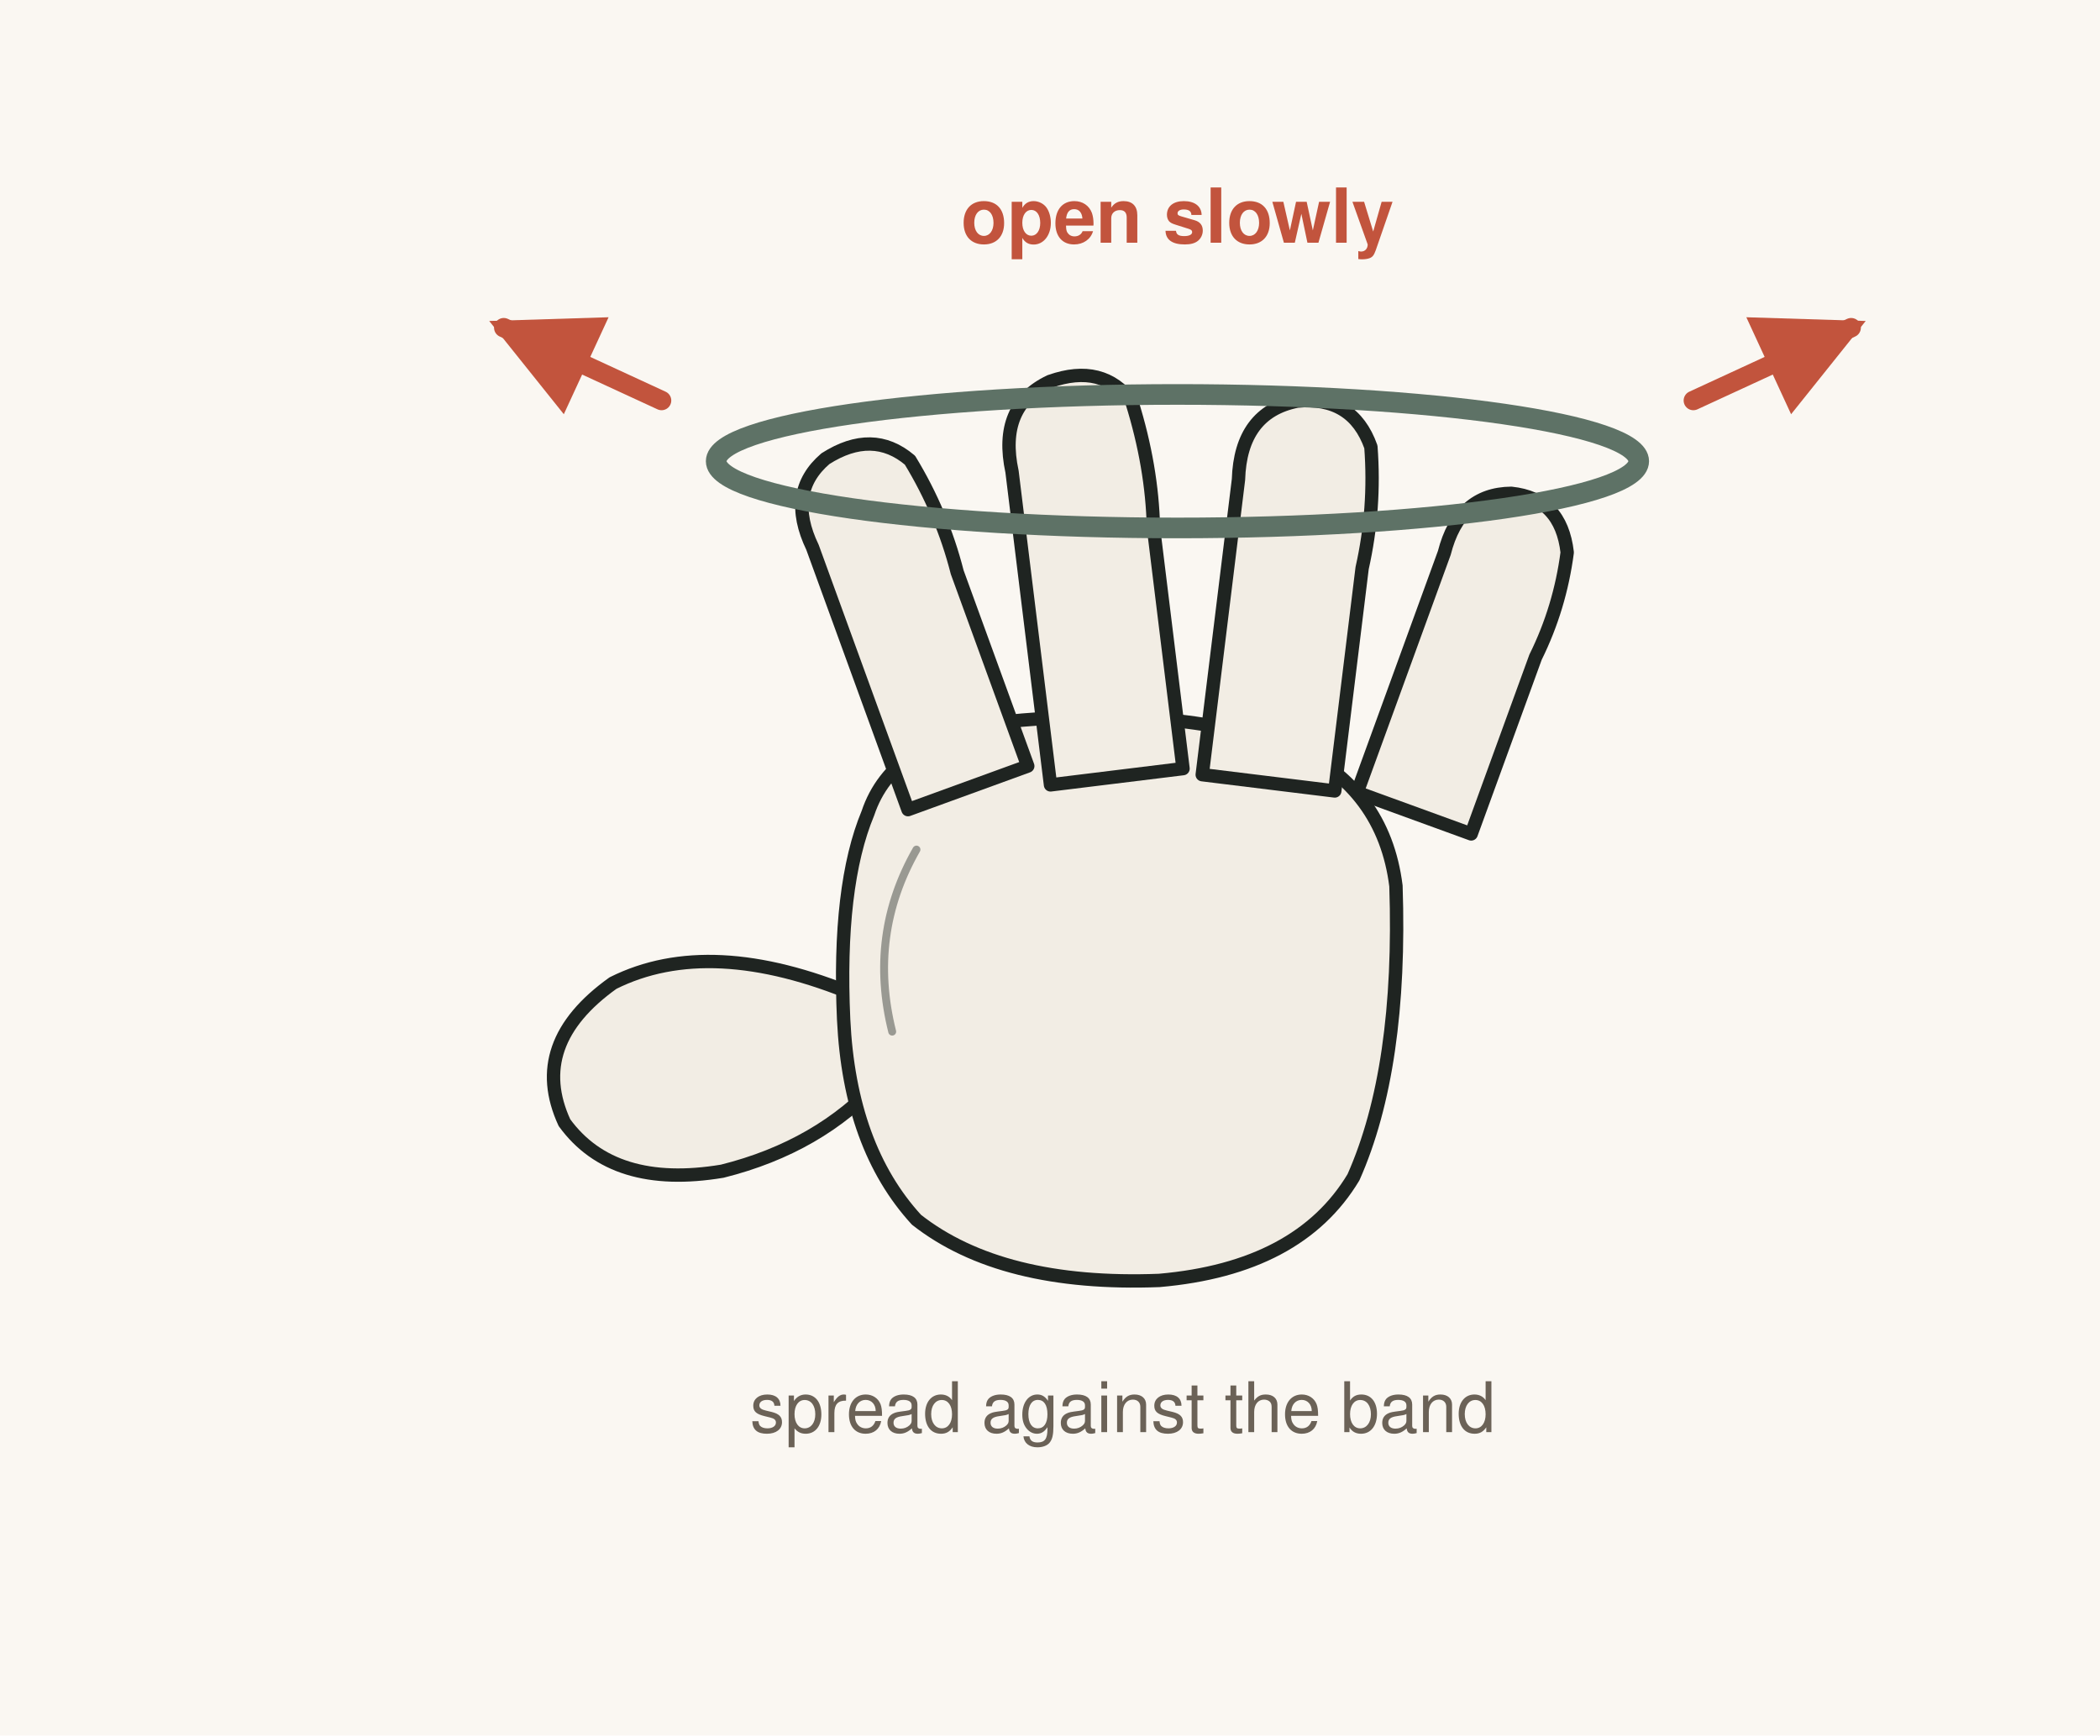
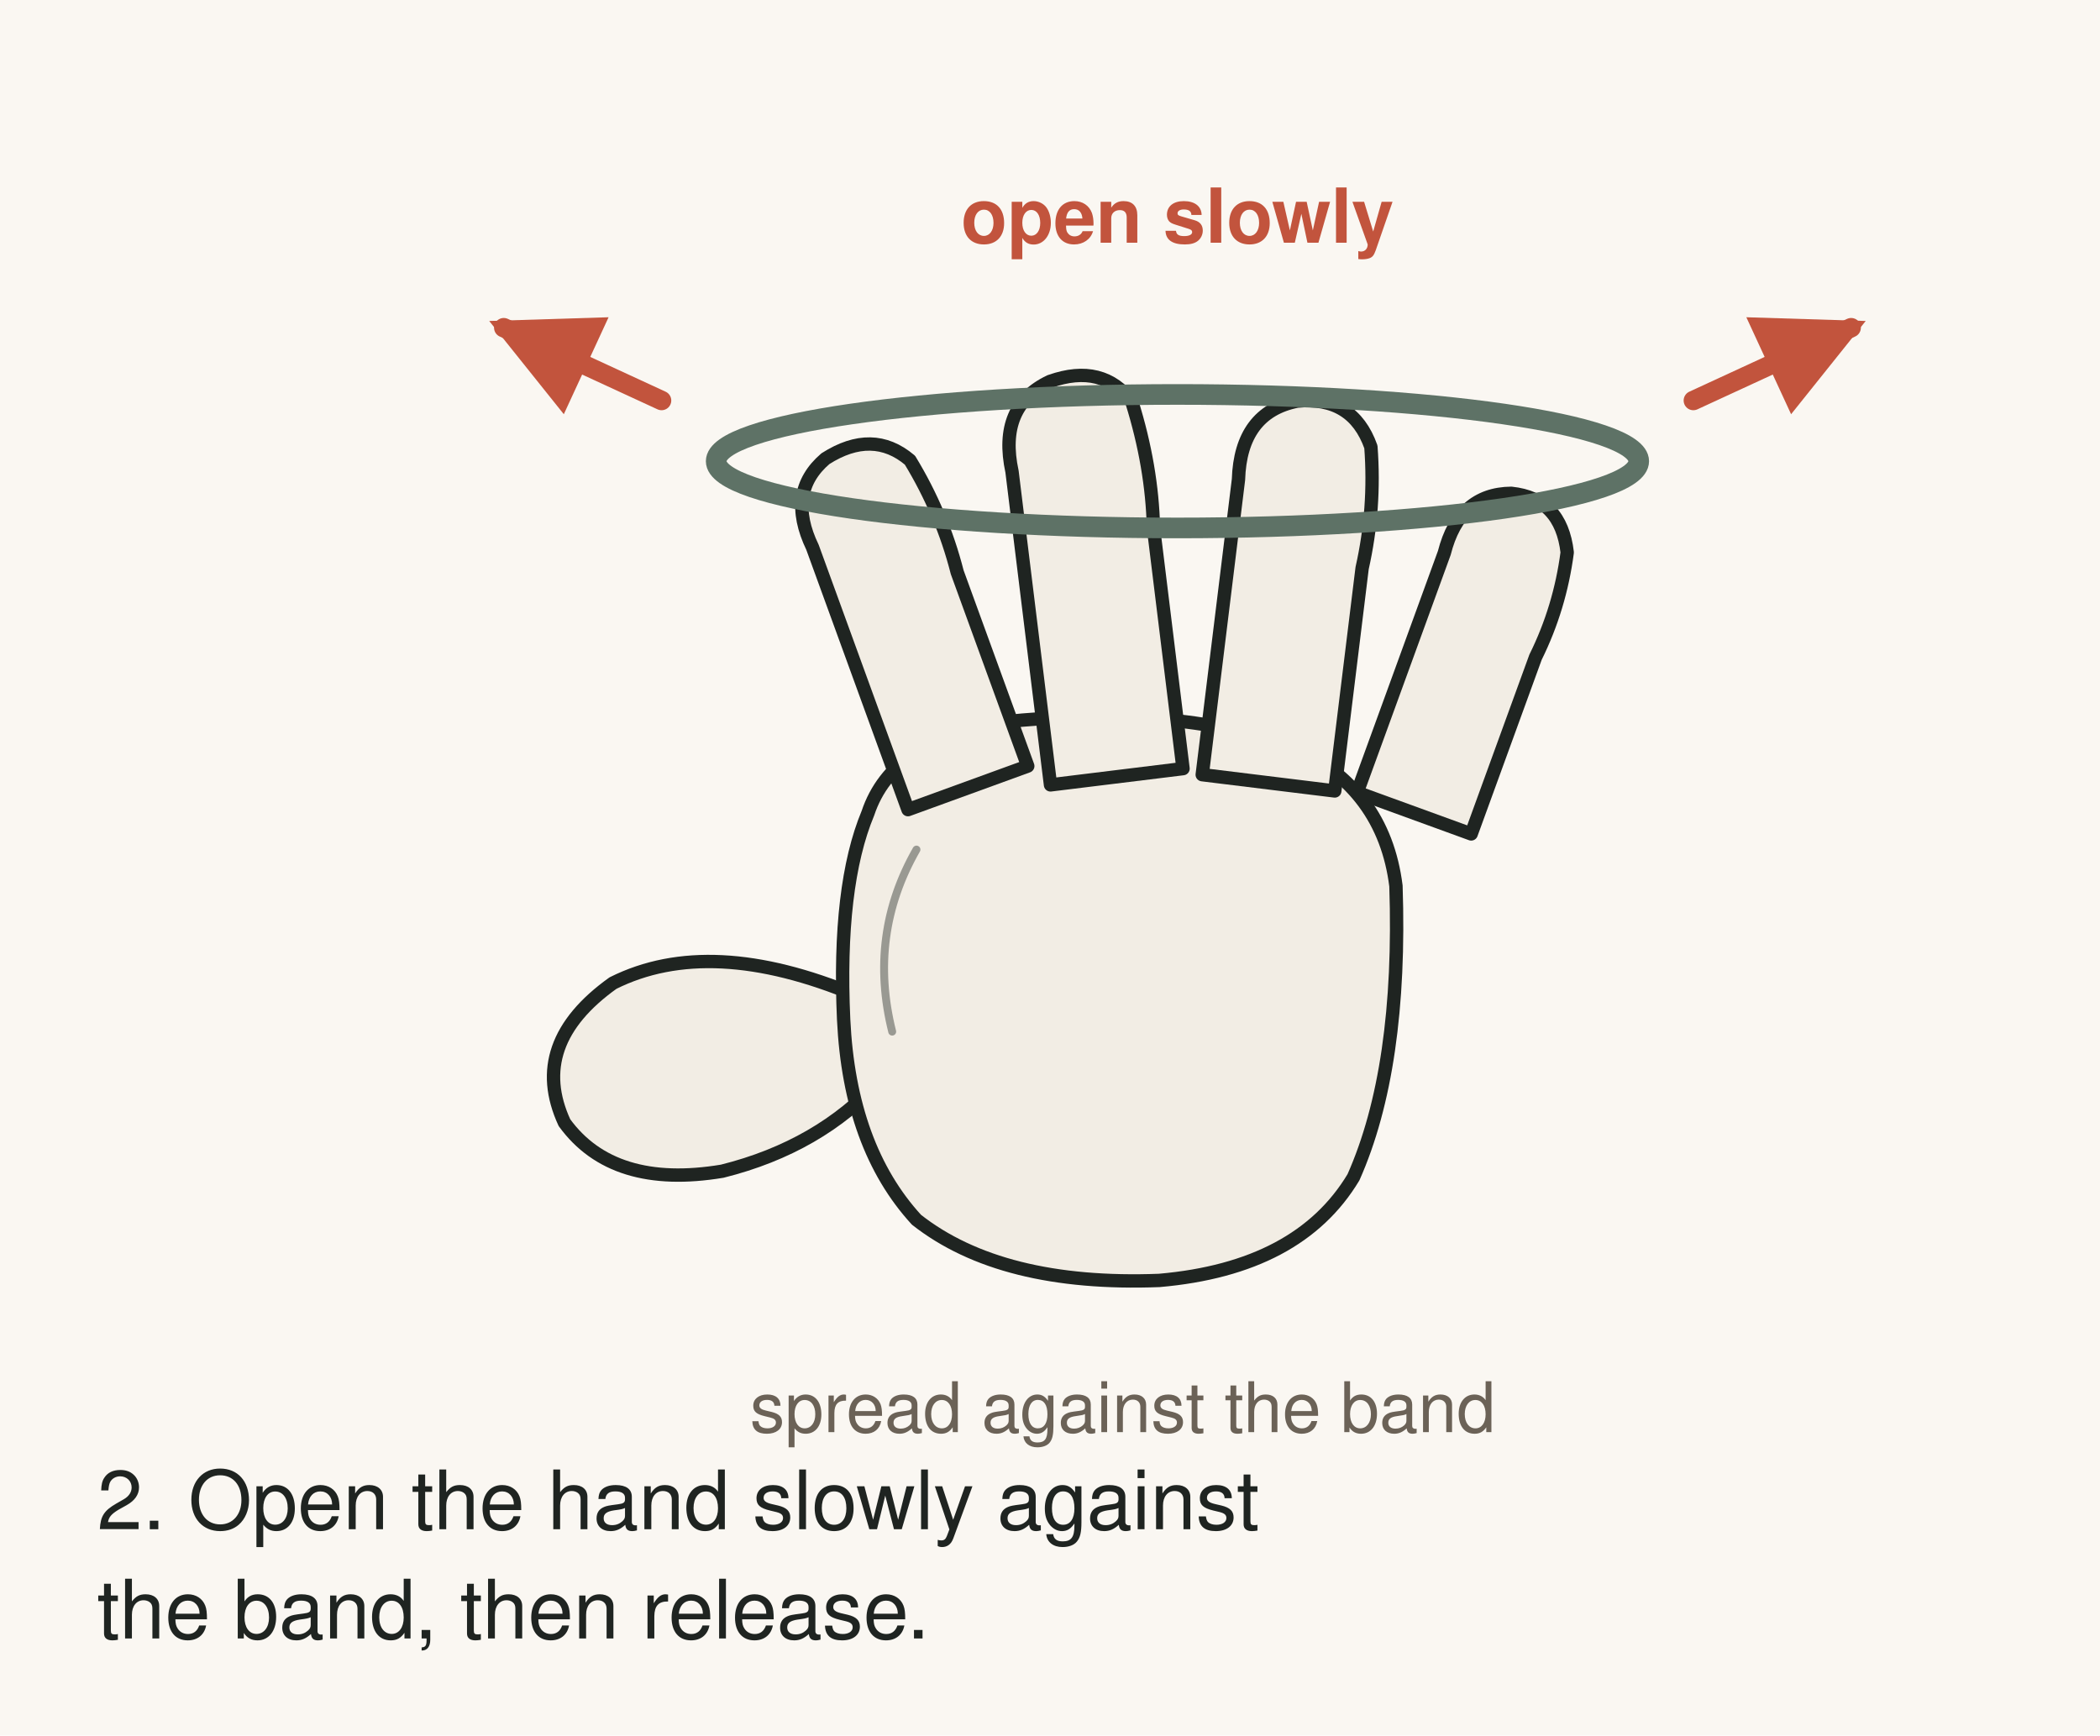
<svg xmlns="http://www.w3.org/2000/svg" viewBox="366 74 346 286" role="img" aria-label="finger-extensor-band step 2">
  <style>
    .bg{fill:#FAF7F2}
    .lm{fill:#F2EDE4;stroke:#1F2421;stroke-width:2.2;stroke-linejoin:round;stroke-linecap:round}
    .im{fill:#DED3BF;stroke:#1F2421;stroke-width:2.2;stroke-linejoin:round}
    .hd{fill:#B9AE99;stroke:#1F2421;stroke-width:2.2;stroke-linejoin:round}
    .oth{fill:#E2E7E3;stroke:#1F2421;stroke-width:2.2;stroke-linejoin:round}
    .ct{fill:none;stroke:#1F2421;stroke-width:1.3;opacity:.42;stroke-linecap:round}
    .det{stroke:#1F2421;fill:none;stroke-width:1.8;stroke-linecap:round;opacity:.3}
    .acc{stroke:#C2543D;fill:none;stroke-width:3.2;stroke-linecap:round}
    .lead{stroke:#C2543D;fill:none;stroke-width:1.4;opacity:.72}
    .band{stroke:#5E7266;fill:none;stroke-width:4.2;stroke-linecap:round;stroke-linejoin:round}
    .t{font-family:-apple-system,BlinkMacSystemFont,'Segoe UI',Helvetica,Arial,sans-serif;fill:#1F2421}
    .h{font-size:22px;font-weight:700}
    .sub{font-size:13.5px;fill:#6B6257}
    .cap{font-size:13.5px}
    .lab{font-size:11.5px;fill:#6B6257}
    .accT{font-size:12.5px;font-weight:700;fill:#C2543D}
    .dose{font-size:13px;fill:#4A443C}
    .div{stroke:#E2D9CB;stroke-width:1.5}
  </style>
  <marker id="ar" viewBox="0 0 10 10" refX="8.5" refY="5" markerWidth="5.5" markerHeight="5.5" orient="auto-start-reverse">
    <path d="M0,0 L10,5 L0,10 z" fill="#C2543D" />
  </marker>
  <rect x="366" y="74" width="346" height="286" fill="#FAF7F2" />
  <g transform="translate(351,0)">
    <path class="lm" d="M156,238 Q132,228 116,236 Q102,246 108,259 Q116,270 134,267 Q150,263 160,252 Z" />
    <path class="lm" d="M158,208 Q162,196 180,193 Q208,190 228,197 Q243,204 245,220 Q246,250 238,268 Q229,283 206,285 Q180,286 166,275 Q155,263 154,242 Q153,220 158,208 Z" />
    <path class="ct" d="M162,244 Q158,228 166,214" />
    <g transform="rotate(-20 174 204)">
      <path class="lm" d="M164,204 L164,158 Q163,148 171,145 Q180,143 184,150 Q186,160 185,170 L185,204 Z" />
    </g>
    <g transform="rotate(-7 199 202)">
      <path class="lm" d="M188,202 L188,150 Q187,139 196,136 Q205,134 209,141 Q211,152 210,162 L210,202 Z" />
    </g>
    <g transform="rotate(7 224 203)">
      <path class="lm" d="M213,203 L213,154 Q212,143 221,140 Q230,138 234,146 Q236,156 235,166 L235,203 Z" />
    </g>
    <g transform="rotate(20 248 208)">
      <path class="lm" d="M238,208 L238,166 Q237,156 245,153 Q253,151 257,159 Q259,168 258,177 L258,208 Z" />
    </g>
    <ellipse class="band" cx="209" cy="150" rx="76" ry="11" style="stroke-width:3.4" />
    <path class="acc" d="M124,140 L98,128" marker-end="url(#ar)" />
    <path class="acc" d="M294,140 L320,128" marker-end="url(#ar)" />
    <text class="t accT" x="209" y="114" text-anchor="middle">open slowly</text>
    <text class="t lab" x="200" y="310" text-anchor="middle">spread against the band</text>
+     <text class="t cap" x="31" y="326">2. Open the hand slowly against</text>
+     <text class="t cap" x="31" y="344">the band, then release.</text>
  </g>
</svg>
